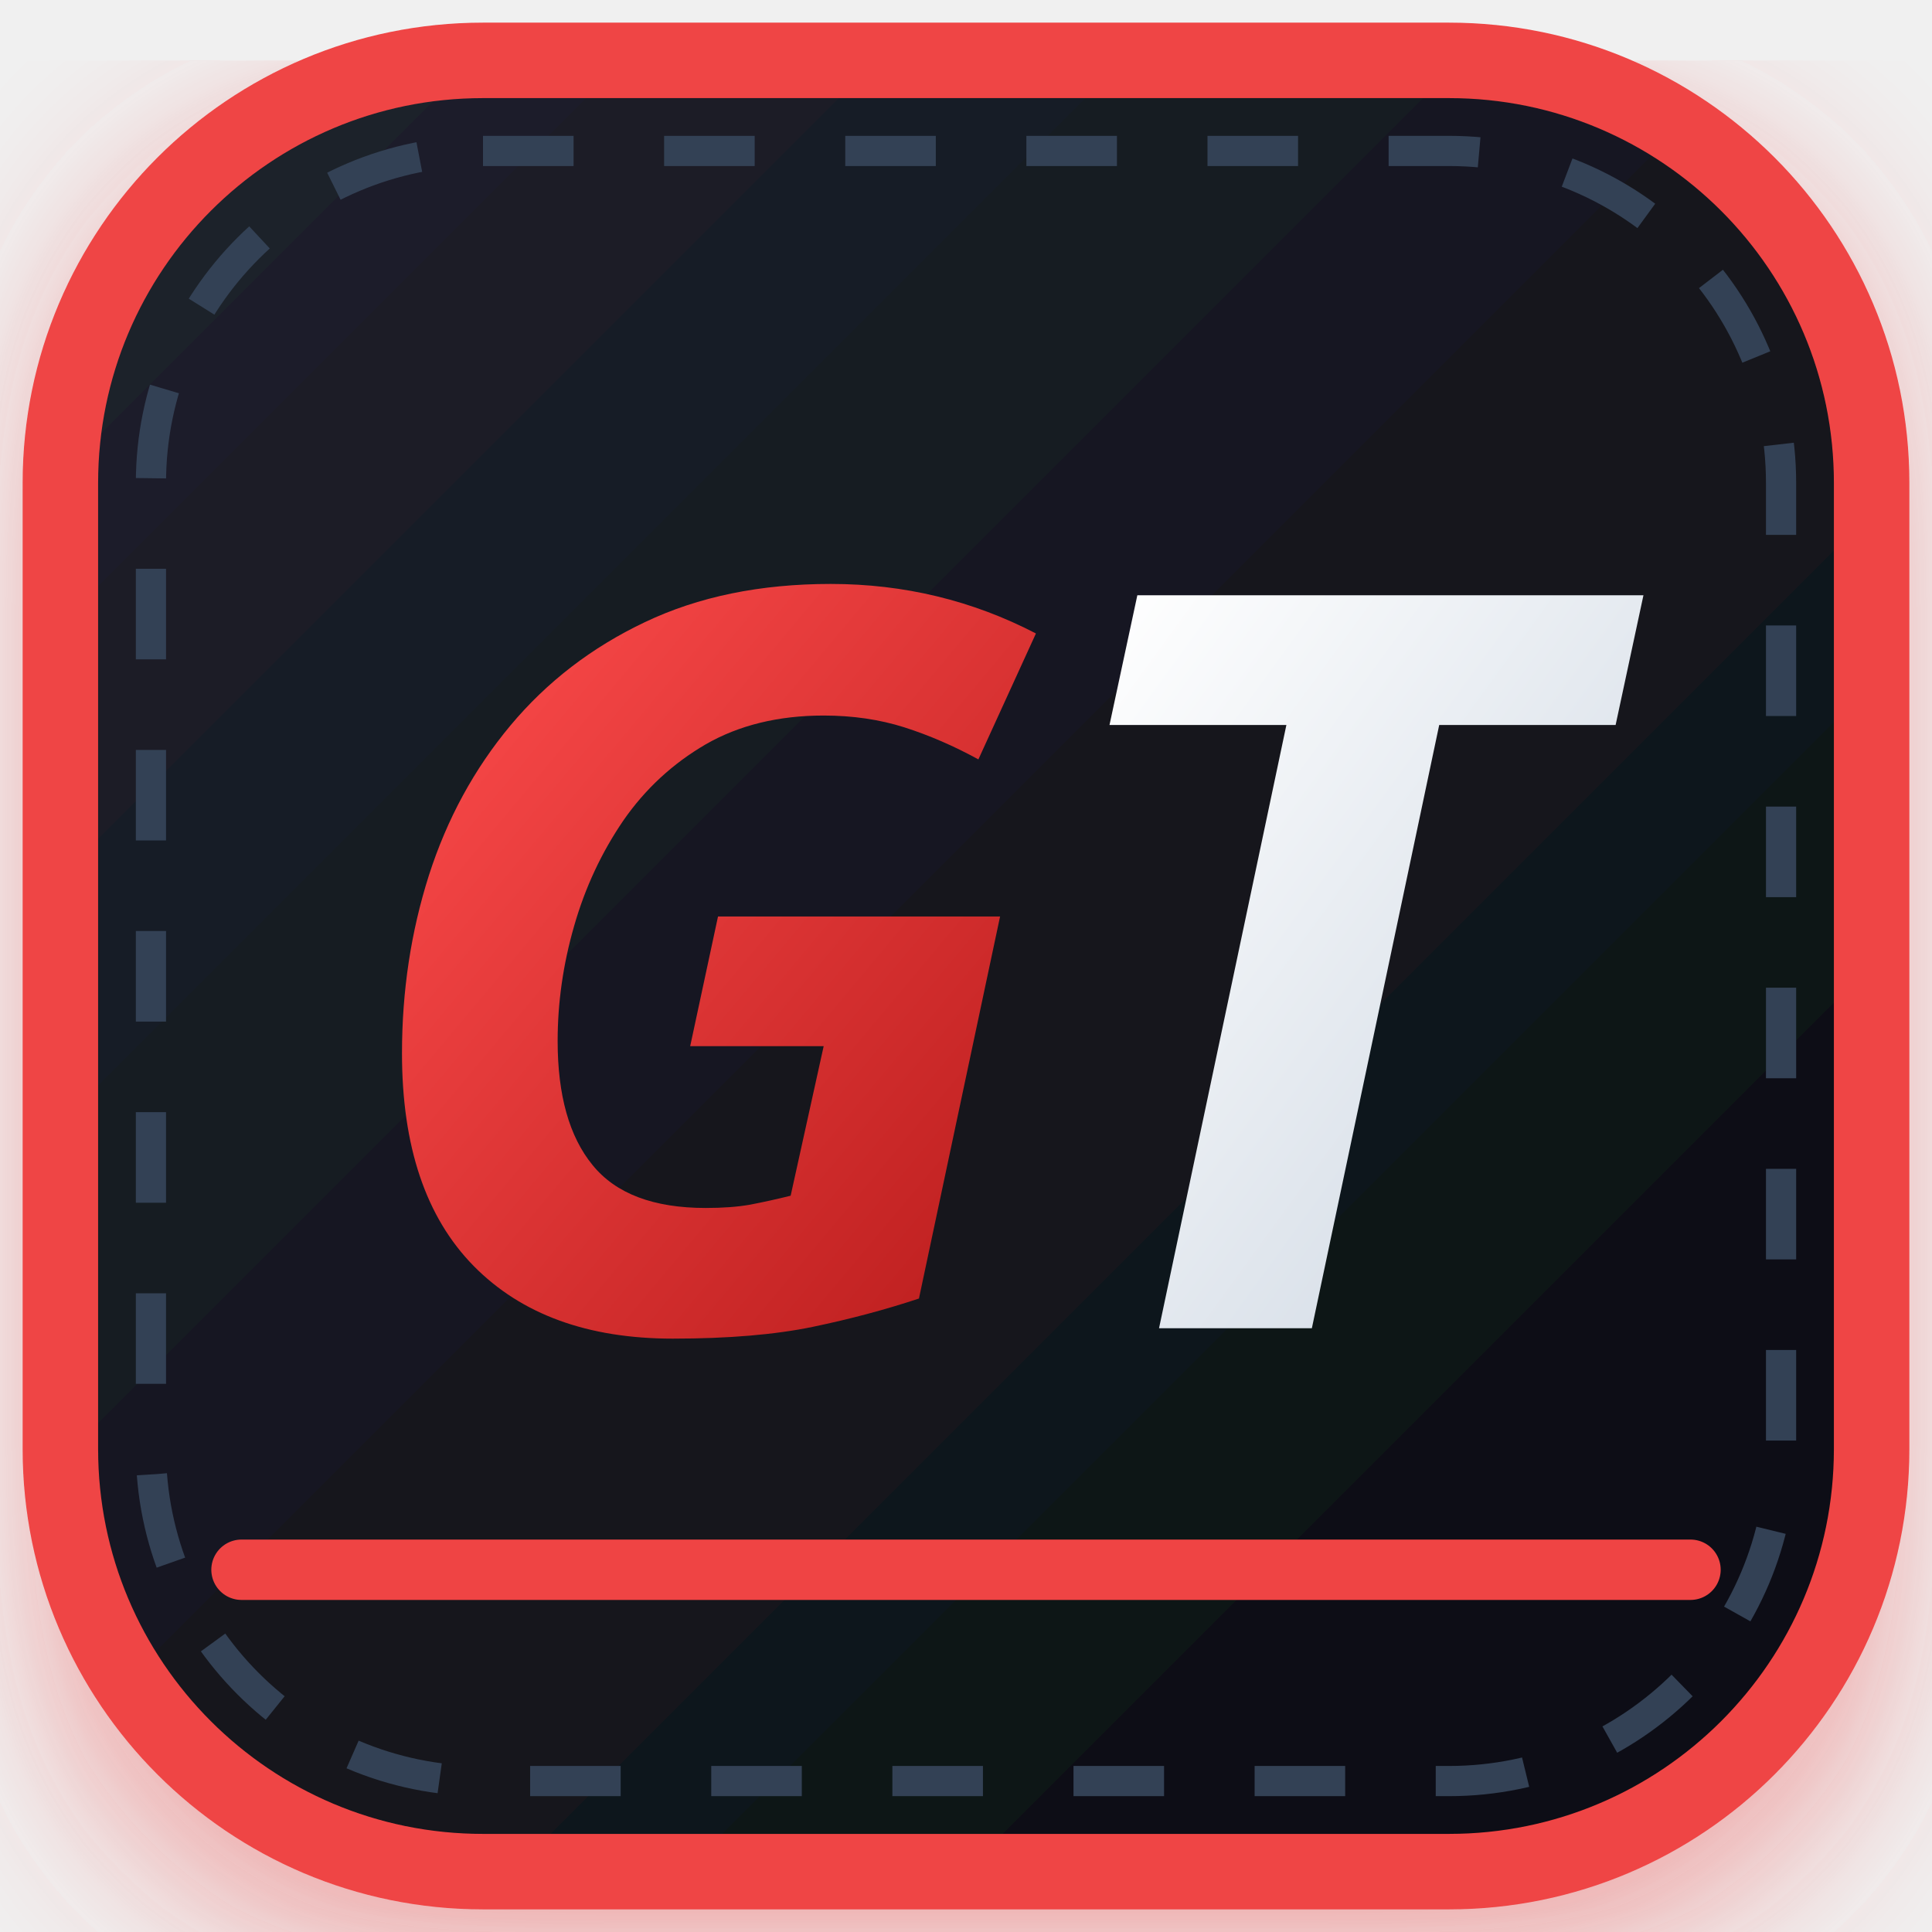
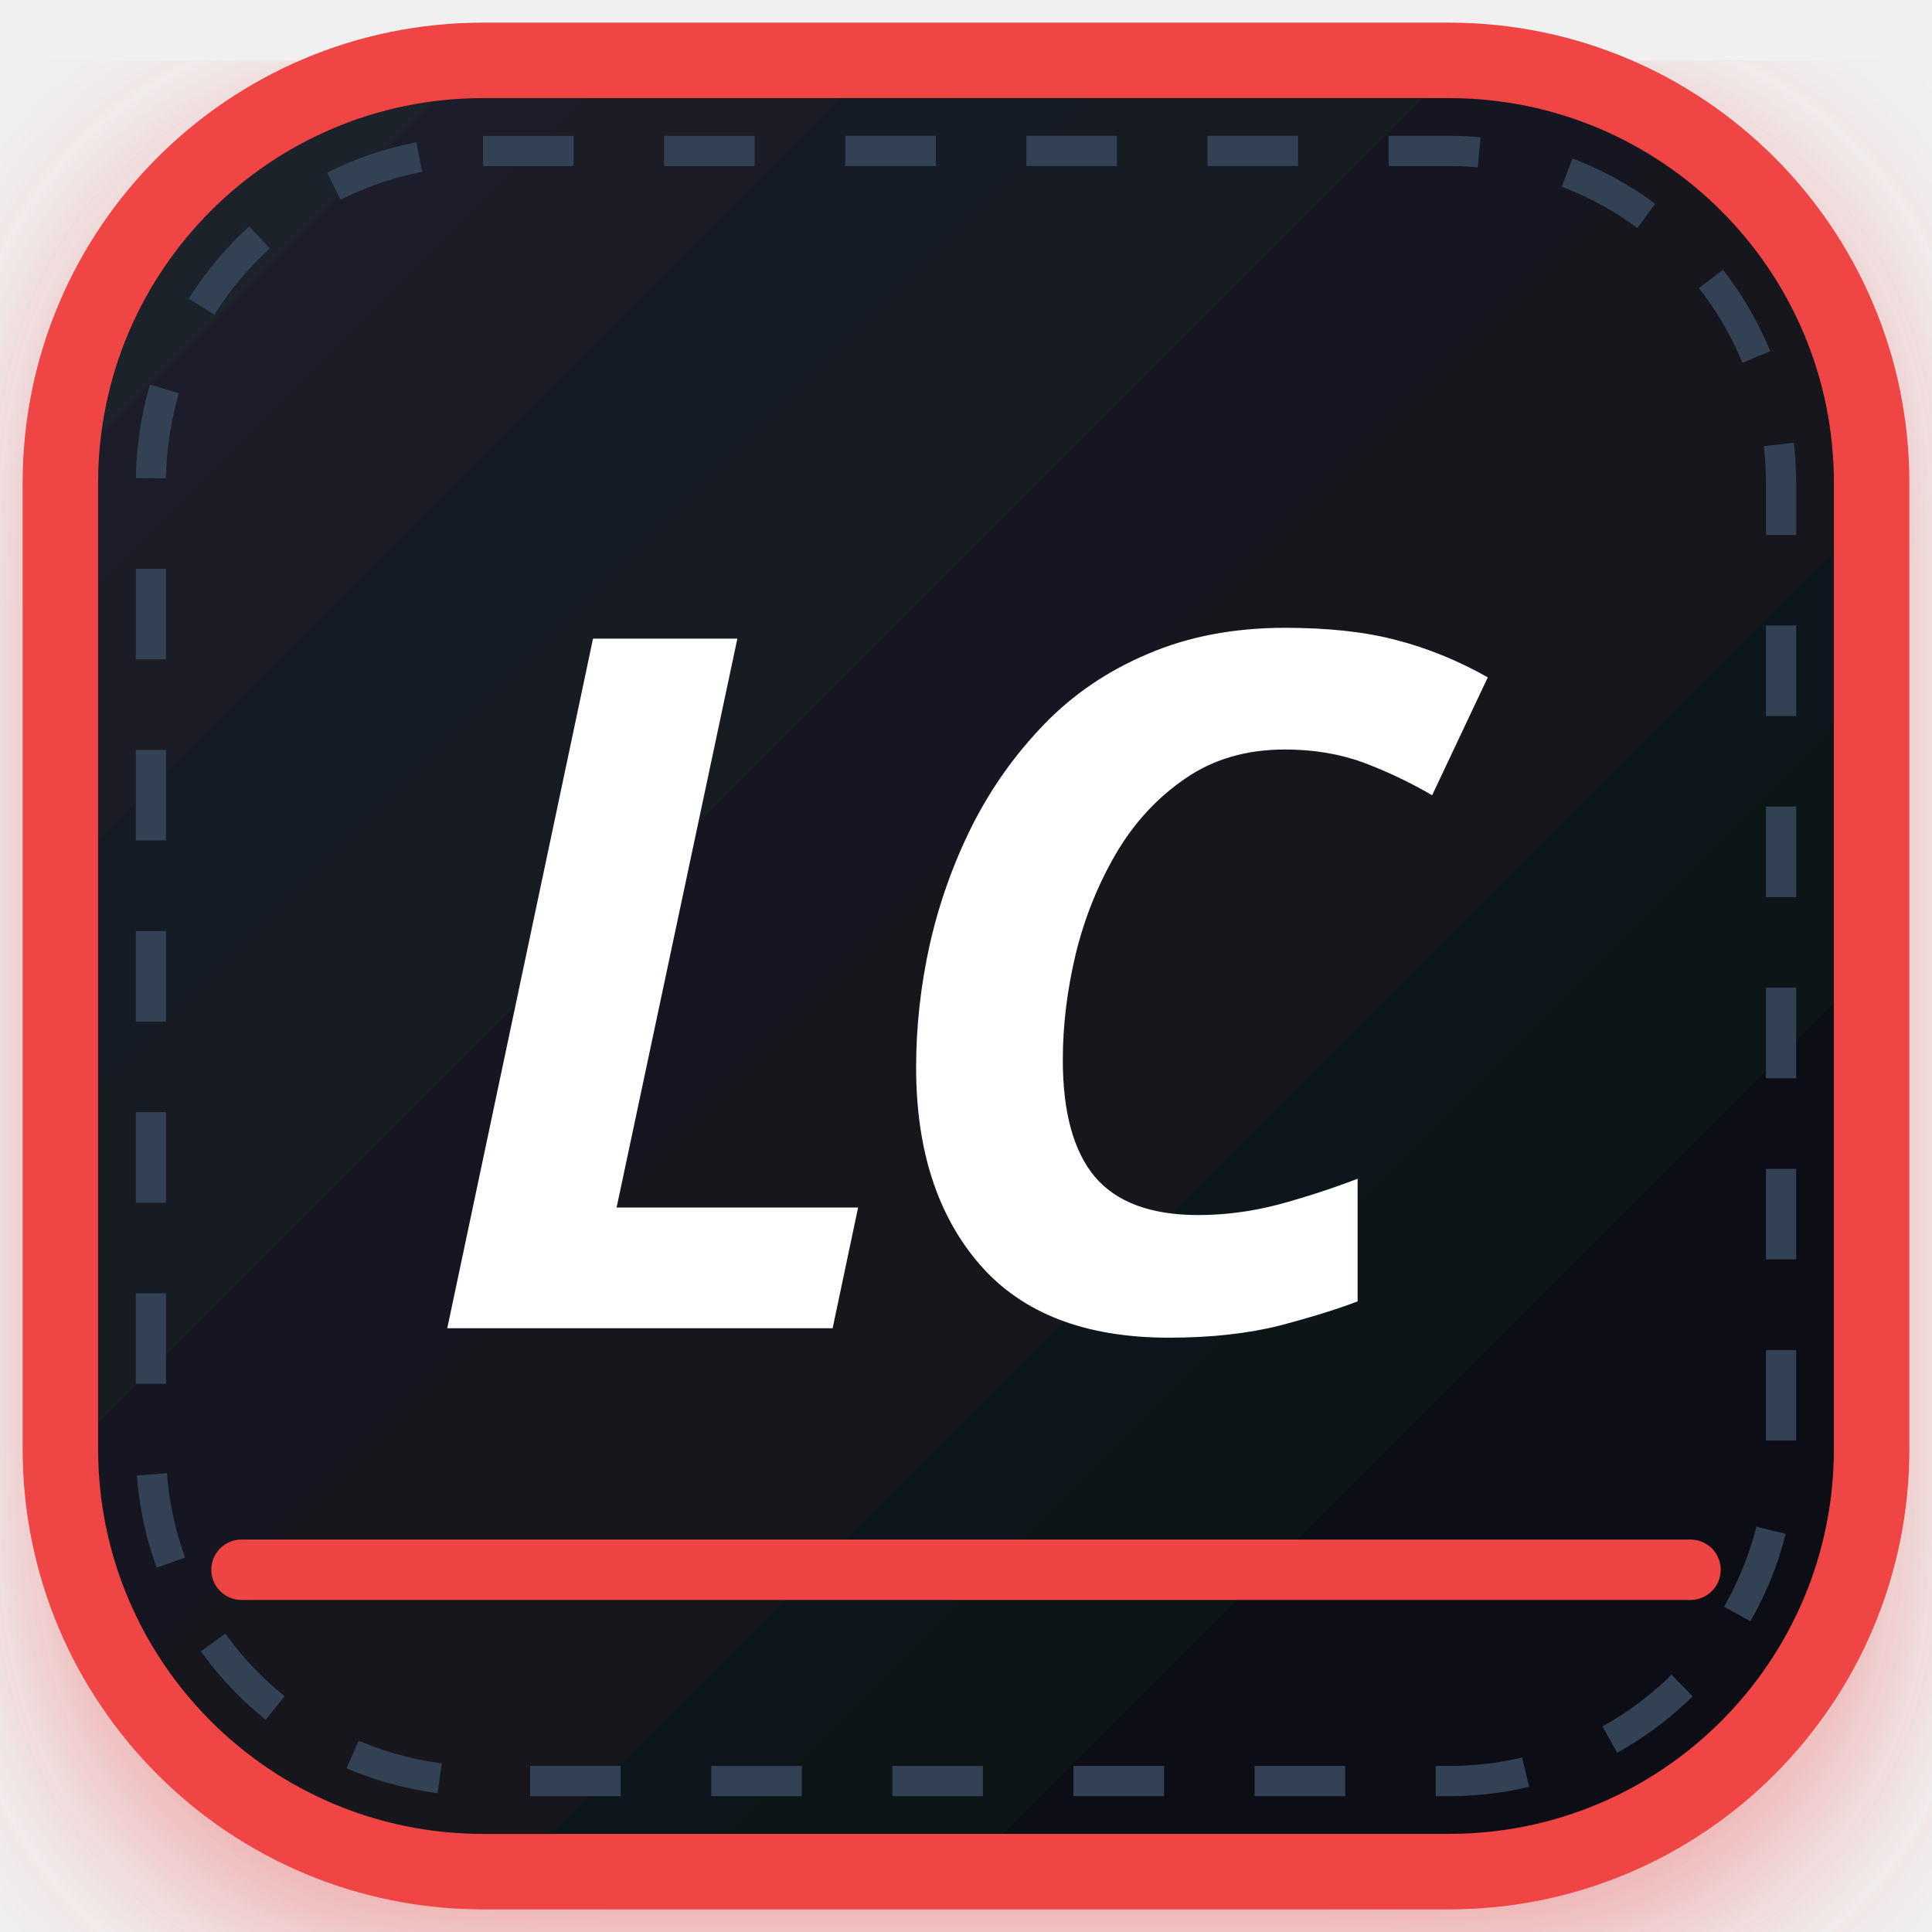
<svg xmlns="http://www.w3.org/2000/svg" viewBox="0 0 64 64" width="64" height="64">
  <defs>
    <linearGradient id="bgGrad" x1="0%" y1="0%" x2="100%" y2="100%">
      <stop offset="0%" stop-color="#1e222d" />
      <stop offset="100%" stop-color="#0a0c10" />
-     </linearGradient>
-     <linearGradient id="gtRed" x1="0%" y1="0%" x2="100%" y2="100%">
-       <stop offset="0%" stop-color="#ff4d4d" />
-       <stop offset="100%" stop-color="#b91c1c" />
-     </linearGradient>
-     <linearGradient id="gtWhite" x1="0%" y1="0%" x2="100%" y2="100%">
-       <stop offset="0%" stop-color="#ffffff" />
-       <stop offset="100%" stop-color="#cbd5e1" />
    </linearGradient>
    <filter id="glow" x="-20%" y="-20%" width="140%" height="140%">
      <feDropShadow dx="0" dy="2" stdDeviation="3" flood-color="#ef4444" flood-opacity="0.45" />
    </filter>
  </defs>
  <rect x="2" y="2" width="60" height="60" rx="14" fill="url(#bgGrad)" stroke="#ef4444" stroke-width="2.5" filter="url(#glow)" />
  <rect x="5" y="5" width="54" height="54" rx="11" fill="none" stroke="#334155" stroke-width="1" stroke-dasharray="3,3" />
  <g font-family="'Chakra Petch', 'Arial Black', sans-serif" font-weight="900" font-style="italic" text-anchor="middle">
-     <text x="23" y="44" font-size="34" fill="url(#gtRed)" letter-spacing="-2">G</text>
-     <text x="43" y="44" font-size="34" fill="url(#gtWhite)" letter-spacing="-2">T</text>
+     <text x="31" y="44" font-size="32" fill="#ffffff" letter-spacing="-1.5">LC</text>
  </g>
  <line x1="8" y1="52" x2="56" y2="52" stroke="#ef4444" stroke-width="2" stroke-linecap="round" />
</svg>
